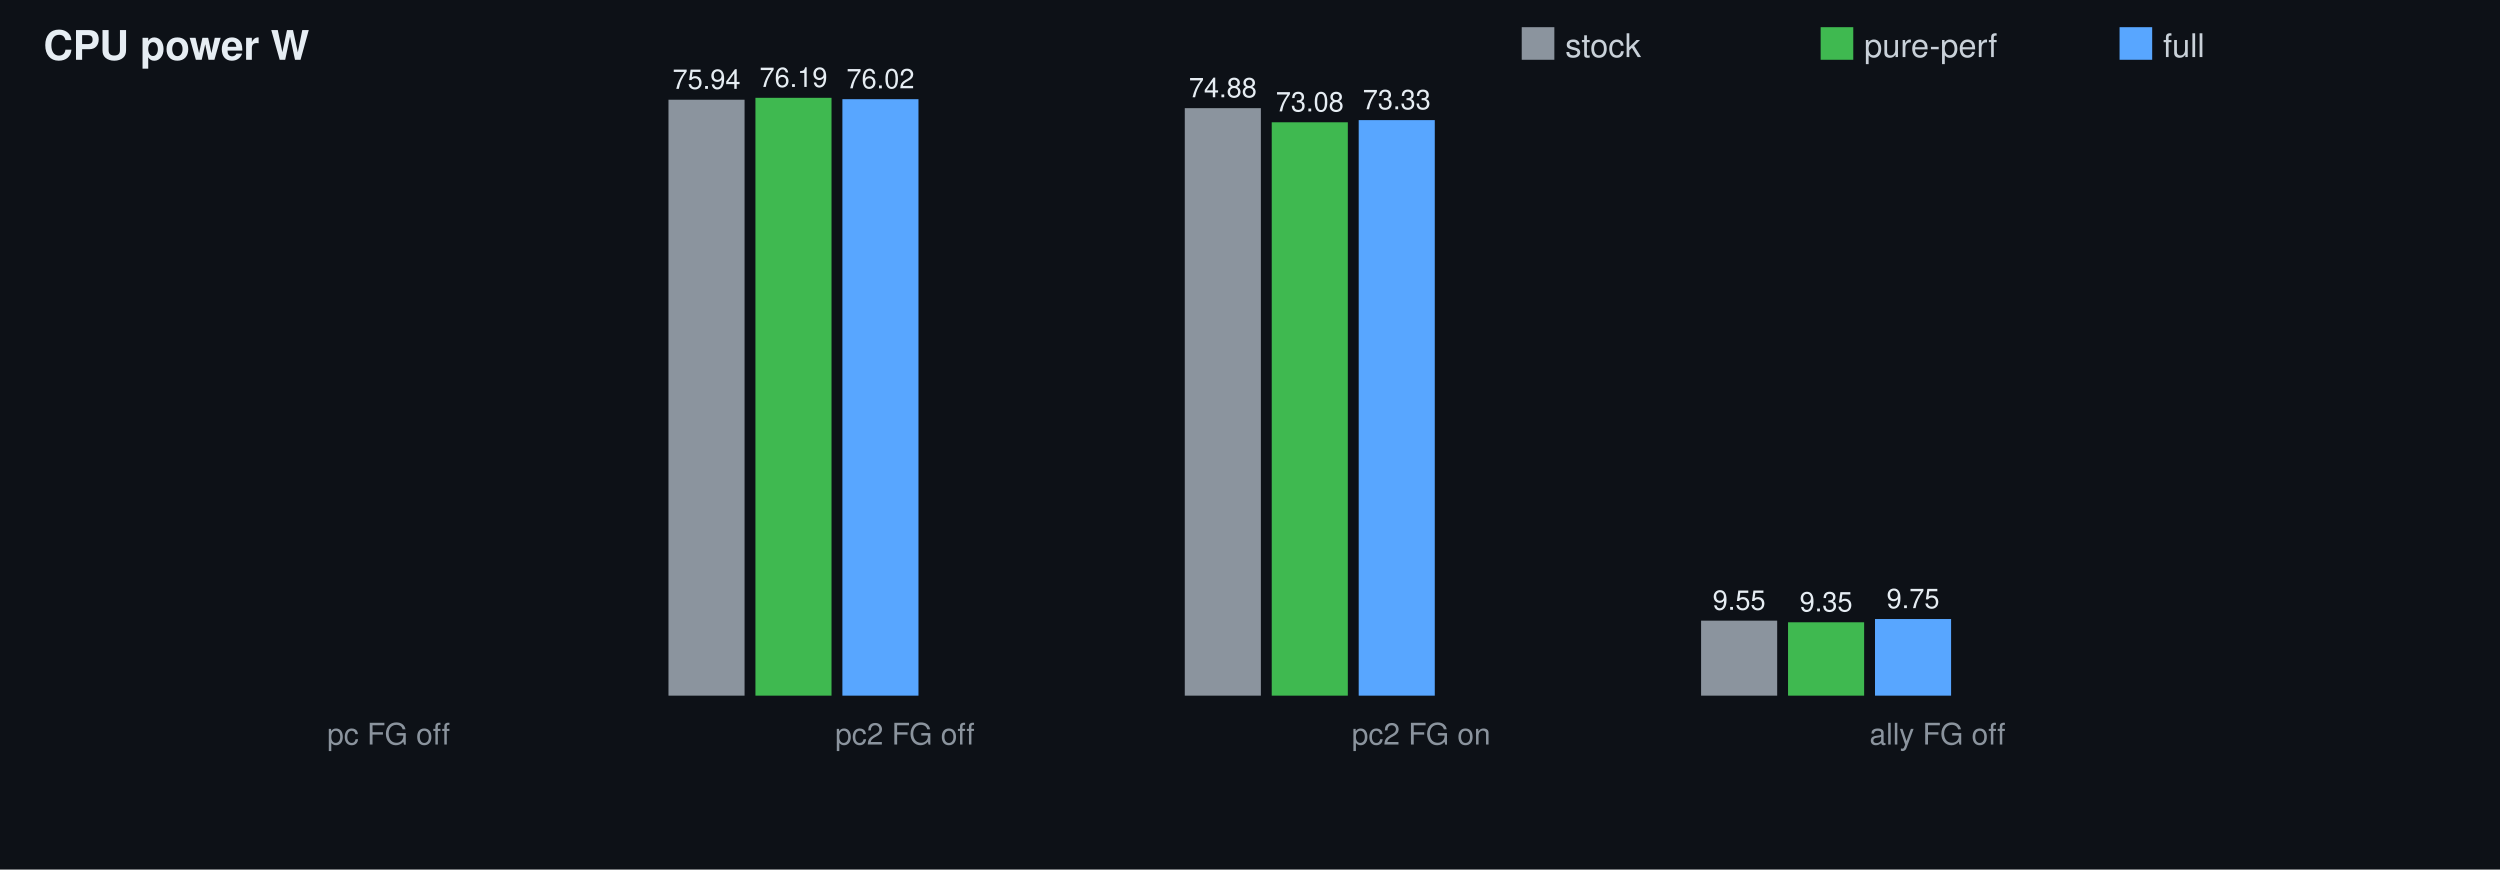
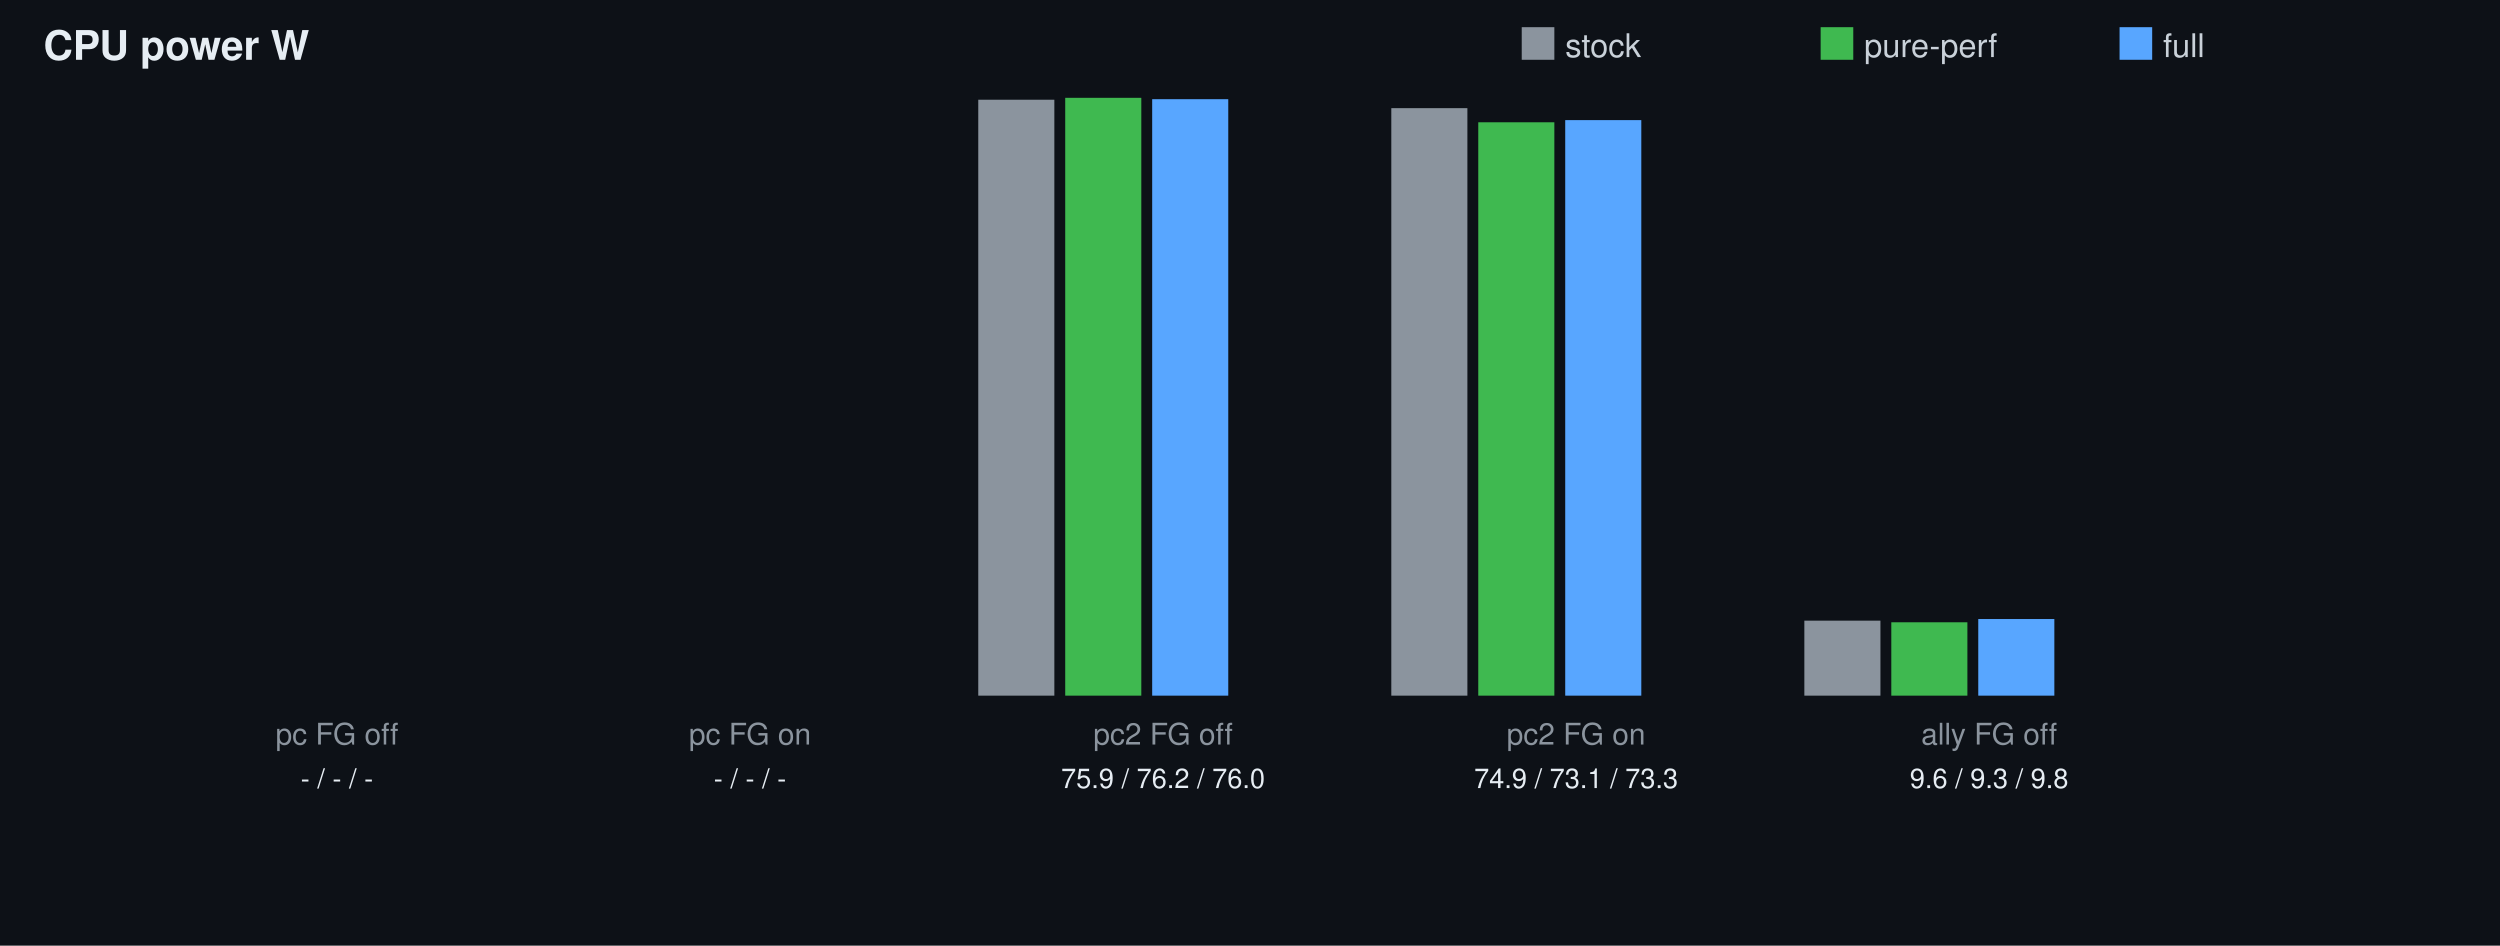
- <svg xmlns="http://www.w3.org/2000/svg" viewBox="0 0 920 320" font-family="Segoe UI,Helvetica,Arial,sans-serif">
+ <svg xmlns="http://www.w3.org/2000/svg" viewBox="0 0 920 348" font-family="Segoe UI,Helvetica,Arial,sans-serif">
  <rect width="100%" height="100%" fill="#0d1117" />
  <text x="16" y="22" fill="#e6edf3" font-size="15" font-weight="700">CPU power W</text>
  <rect x="560" y="10" width="12" height="12" fill="#8b949e" />
  <text x="576" y="21" fill="#c9d1d9" font-size="12">stock</text>
  <rect x="670" y="10" width="12" height="12" fill="#3fb950" />
  <text x="686" y="21" fill="#c9d1d9" font-size="12">pure-perf</text>
  <rect x="780" y="10" width="12" height="12" fill="#58a6ff" />
  <text x="796" y="21" fill="#c9d1d9" font-size="12">full</text>
-   <text x="143" y="274" fill="#8b949e" font-size="11" text-anchor="middle">pc FG off</text>
-   <text x="333" y="274" fill="#8b949e" font-size="11" text-anchor="middle">pc2 FG off</text>
-   <rect x="246.0" y="36.7" width="28.0" height="219.3" fill="#8b949e" />
-   <text x="260.0" y="32.7" fill="#e6edf3" font-size="10" text-anchor="middle">75.94</text>
-   <rect x="278.0" y="36.0" width="28.0" height="220.0" fill="#3fb950" />
-   <text x="292.0" y="32.0" fill="#e6edf3" font-size="10" text-anchor="middle">76.19</text>
-   <rect x="310.0" y="36.5" width="28.0" height="219.5" fill="#58a6ff" />
-   <text x="324.0" y="32.5" fill="#e6edf3" font-size="10" text-anchor="middle">76.02</text>
-   <text x="523" y="274" fill="#8b949e" font-size="11" text-anchor="middle">pc2 FG on</text>
-   <rect x="436.0" y="39.8" width="28.0" height="216.2" fill="#8b949e" />
-   <text x="450.0" y="35.8" fill="#e6edf3" font-size="10" text-anchor="middle">74.88</text>
-   <rect x="468.0" y="45.0" width="28.0" height="211.0" fill="#3fb950" />
-   <text x="482.0" y="41.0" fill="#e6edf3" font-size="10" text-anchor="middle">73.08</text>
-   <rect x="500.0" y="44.2" width="28.0" height="211.8" fill="#58a6ff" />
-   <text x="514.0" y="40.2" fill="#e6edf3" font-size="10" text-anchor="middle">73.33</text>
-   <text x="713" y="274" fill="#8b949e" font-size="11" text-anchor="middle">ally FG off</text>
-   <rect x="626.0" y="228.4" width="28.0" height="27.6" fill="#8b949e" />
-   <text x="640.0" y="224.4" fill="#e6edf3" font-size="10" text-anchor="middle">9.55</text>
-   <rect x="658.0" y="229.0" width="28.0" height="27.0" fill="#3fb950" />
-   <text x="672.0" y="225.0" fill="#e6edf3" font-size="10" text-anchor="middle">9.35</text>
-   <rect x="690.0" y="227.8" width="28.0" height="28.2" fill="#58a6ff" />
-   <text x="704.0" y="223.8" fill="#e6edf3" font-size="10" text-anchor="middle">9.75</text>
+   <text x="124" y="274" fill="#8b949e" font-size="11" text-anchor="middle">pc FG off</text>
+   <text x="124" y="290" fill="#e6edf3" font-size="10" text-anchor="middle">- / - / -</text>
+   <text x="276" y="274" fill="#8b949e" font-size="11" text-anchor="middle">pc FG on</text>
+   <text x="276" y="290" fill="#e6edf3" font-size="10" text-anchor="middle">- / - / -</text>
+   <text x="428" y="274" fill="#8b949e" font-size="11" text-anchor="middle">pc2 FG off</text>
+   <rect x="360.0" y="36.7" width="28.0" height="219.3" fill="#8b949e" />
+   <rect x="392.0" y="36.0" width="28.0" height="220.0" fill="#3fb950" />
+   <rect x="424.0" y="36.5" width="28.0" height="219.5" fill="#58a6ff" />
+   <text x="428" y="290" fill="#e6edf3" font-size="10" text-anchor="middle">75.9 / 76.2 / 76.0</text>
+   <text x="580" y="274" fill="#8b949e" font-size="11" text-anchor="middle">pc2 FG on</text>
+   <rect x="512.0" y="39.8" width="28.0" height="216.2" fill="#8b949e" />
+   <rect x="544.0" y="45.0" width="28.0" height="211.0" fill="#3fb950" />
+   <rect x="576.0" y="44.2" width="28.0" height="211.8" fill="#58a6ff" />
+   <text x="580" y="290" fill="#e6edf3" font-size="10" text-anchor="middle">74.9 / 73.1 / 73.3</text>
+   <text x="732" y="274" fill="#8b949e" font-size="11" text-anchor="middle">ally FG off</text>
+   <rect x="664.0" y="228.4" width="28.0" height="27.6" fill="#8b949e" />
+   <rect x="696.0" y="229.0" width="28.0" height="27.0" fill="#3fb950" />
+   <rect x="728.0" y="227.8" width="28.0" height="28.2" fill="#58a6ff" />
+   <text x="732" y="290" fill="#e6edf3" font-size="10" text-anchor="middle">9.6 / 9.3 / 9.8</text>
</svg>
